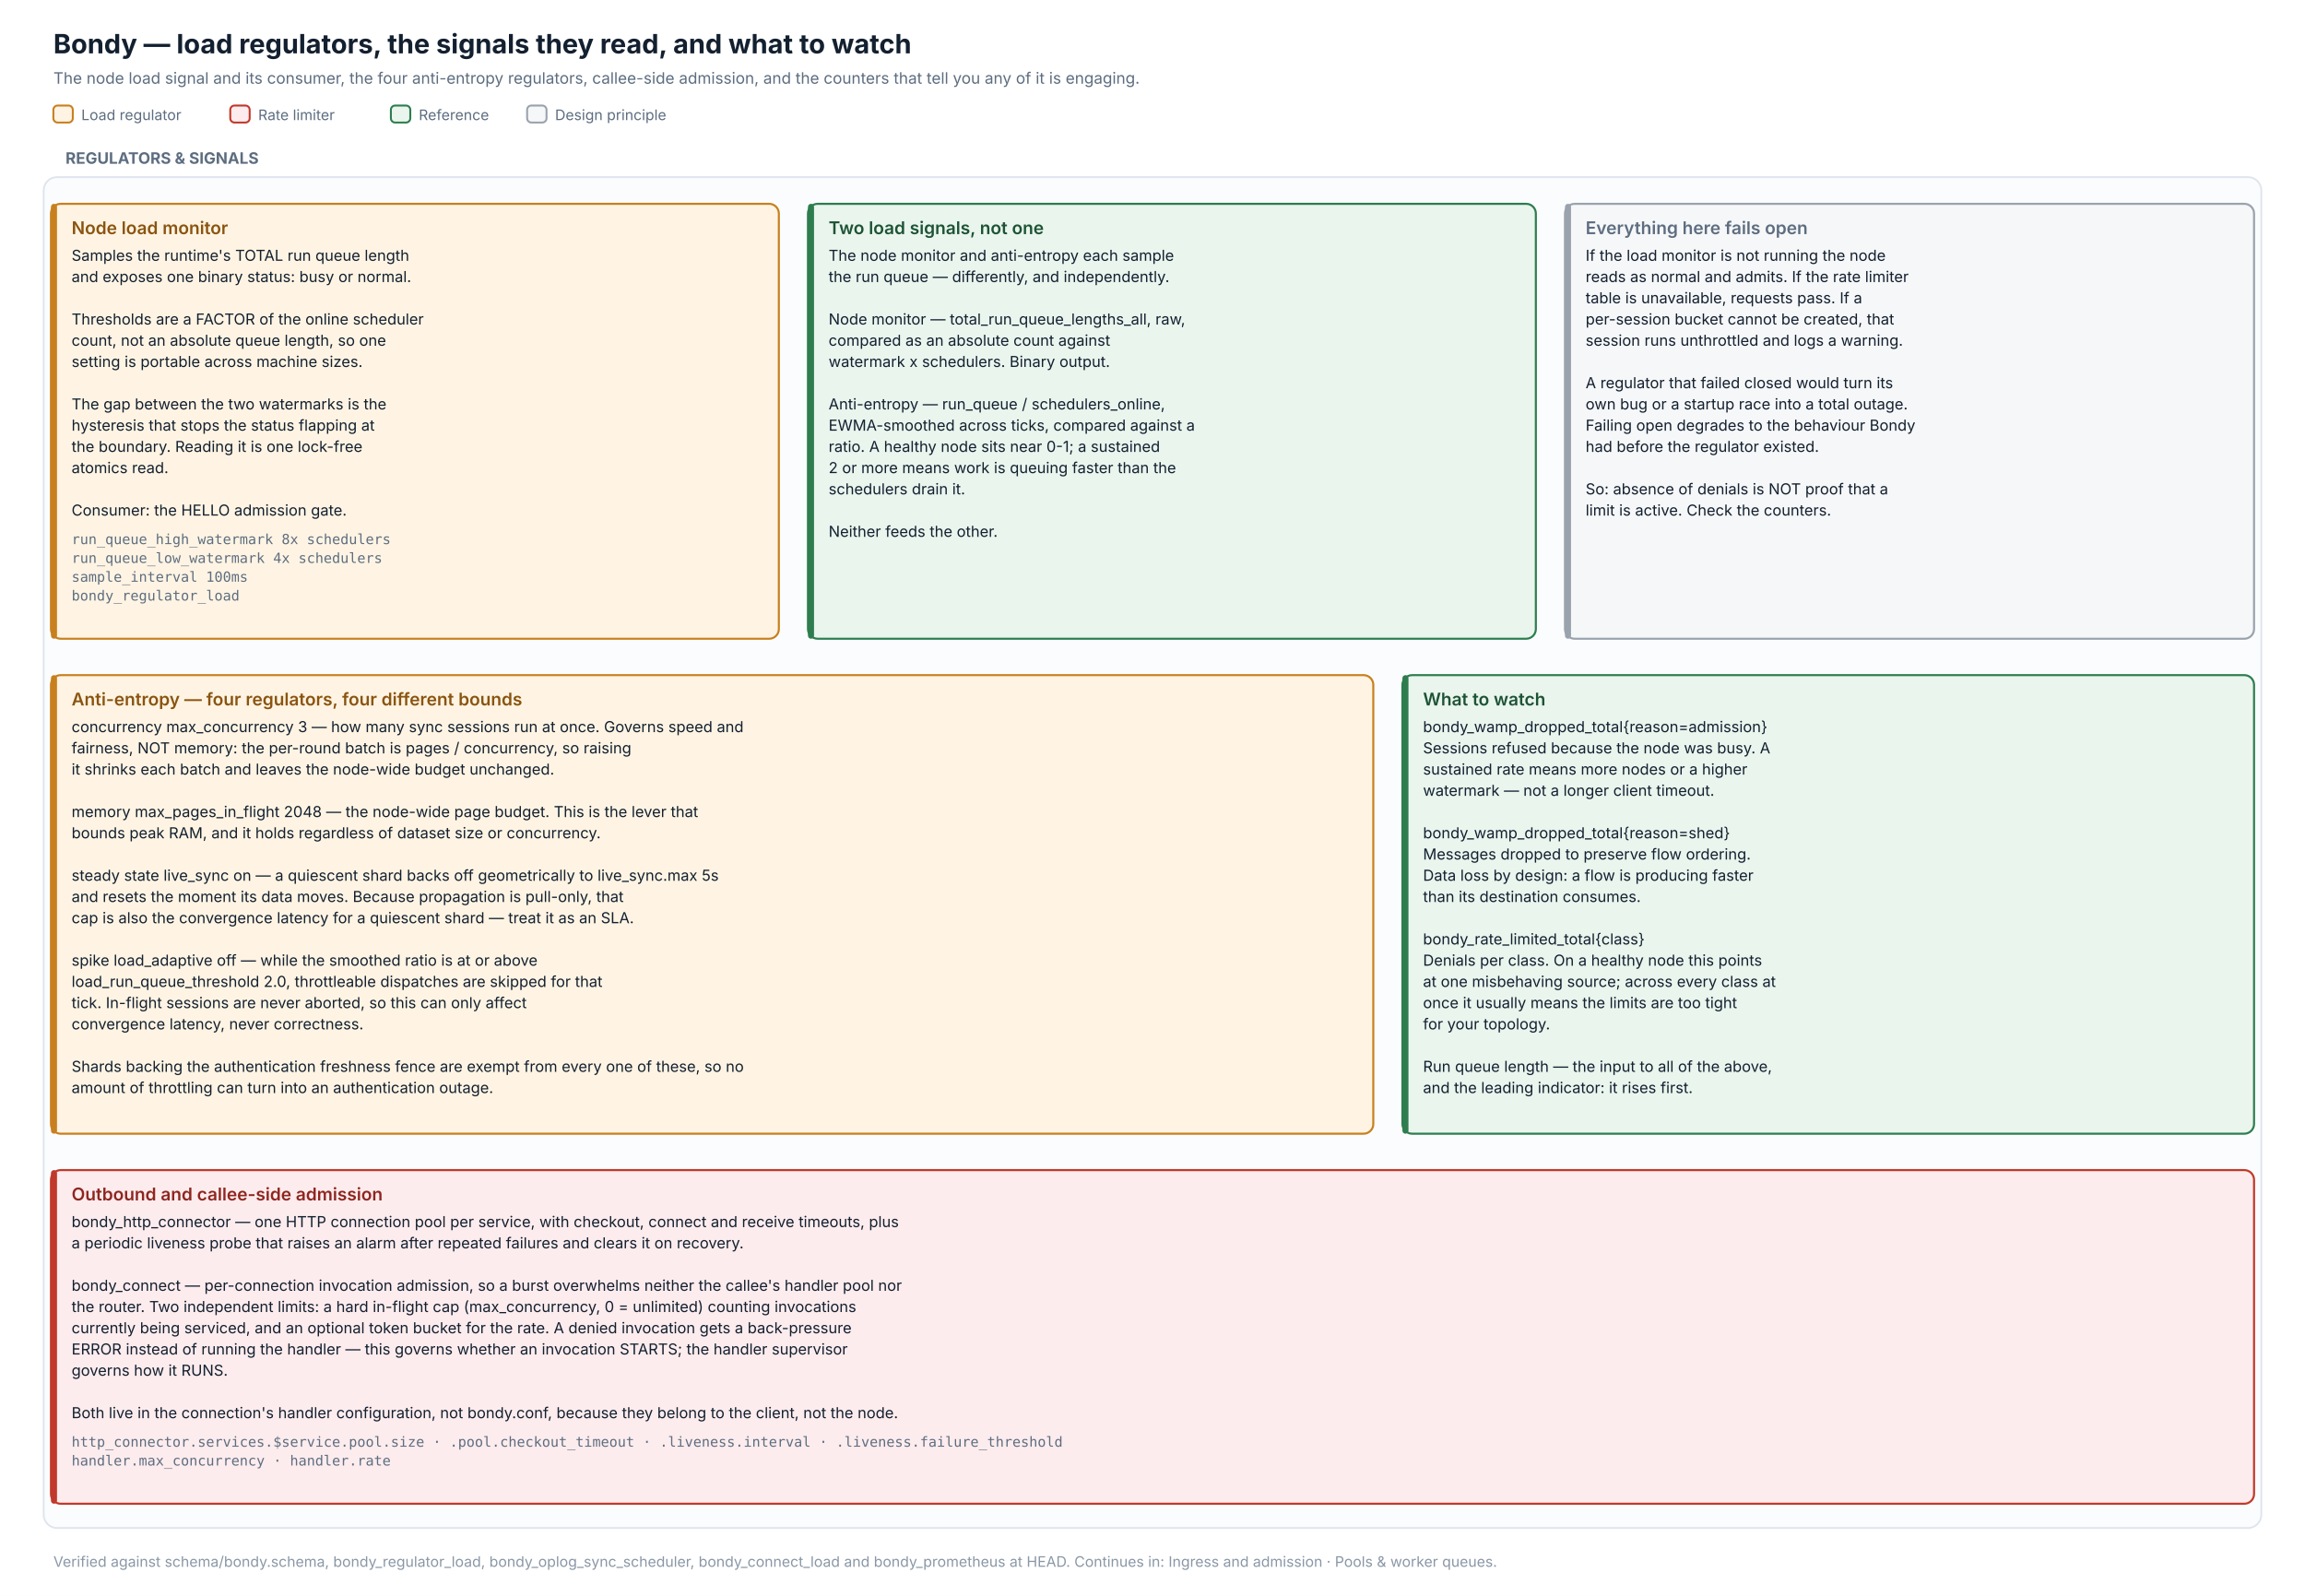
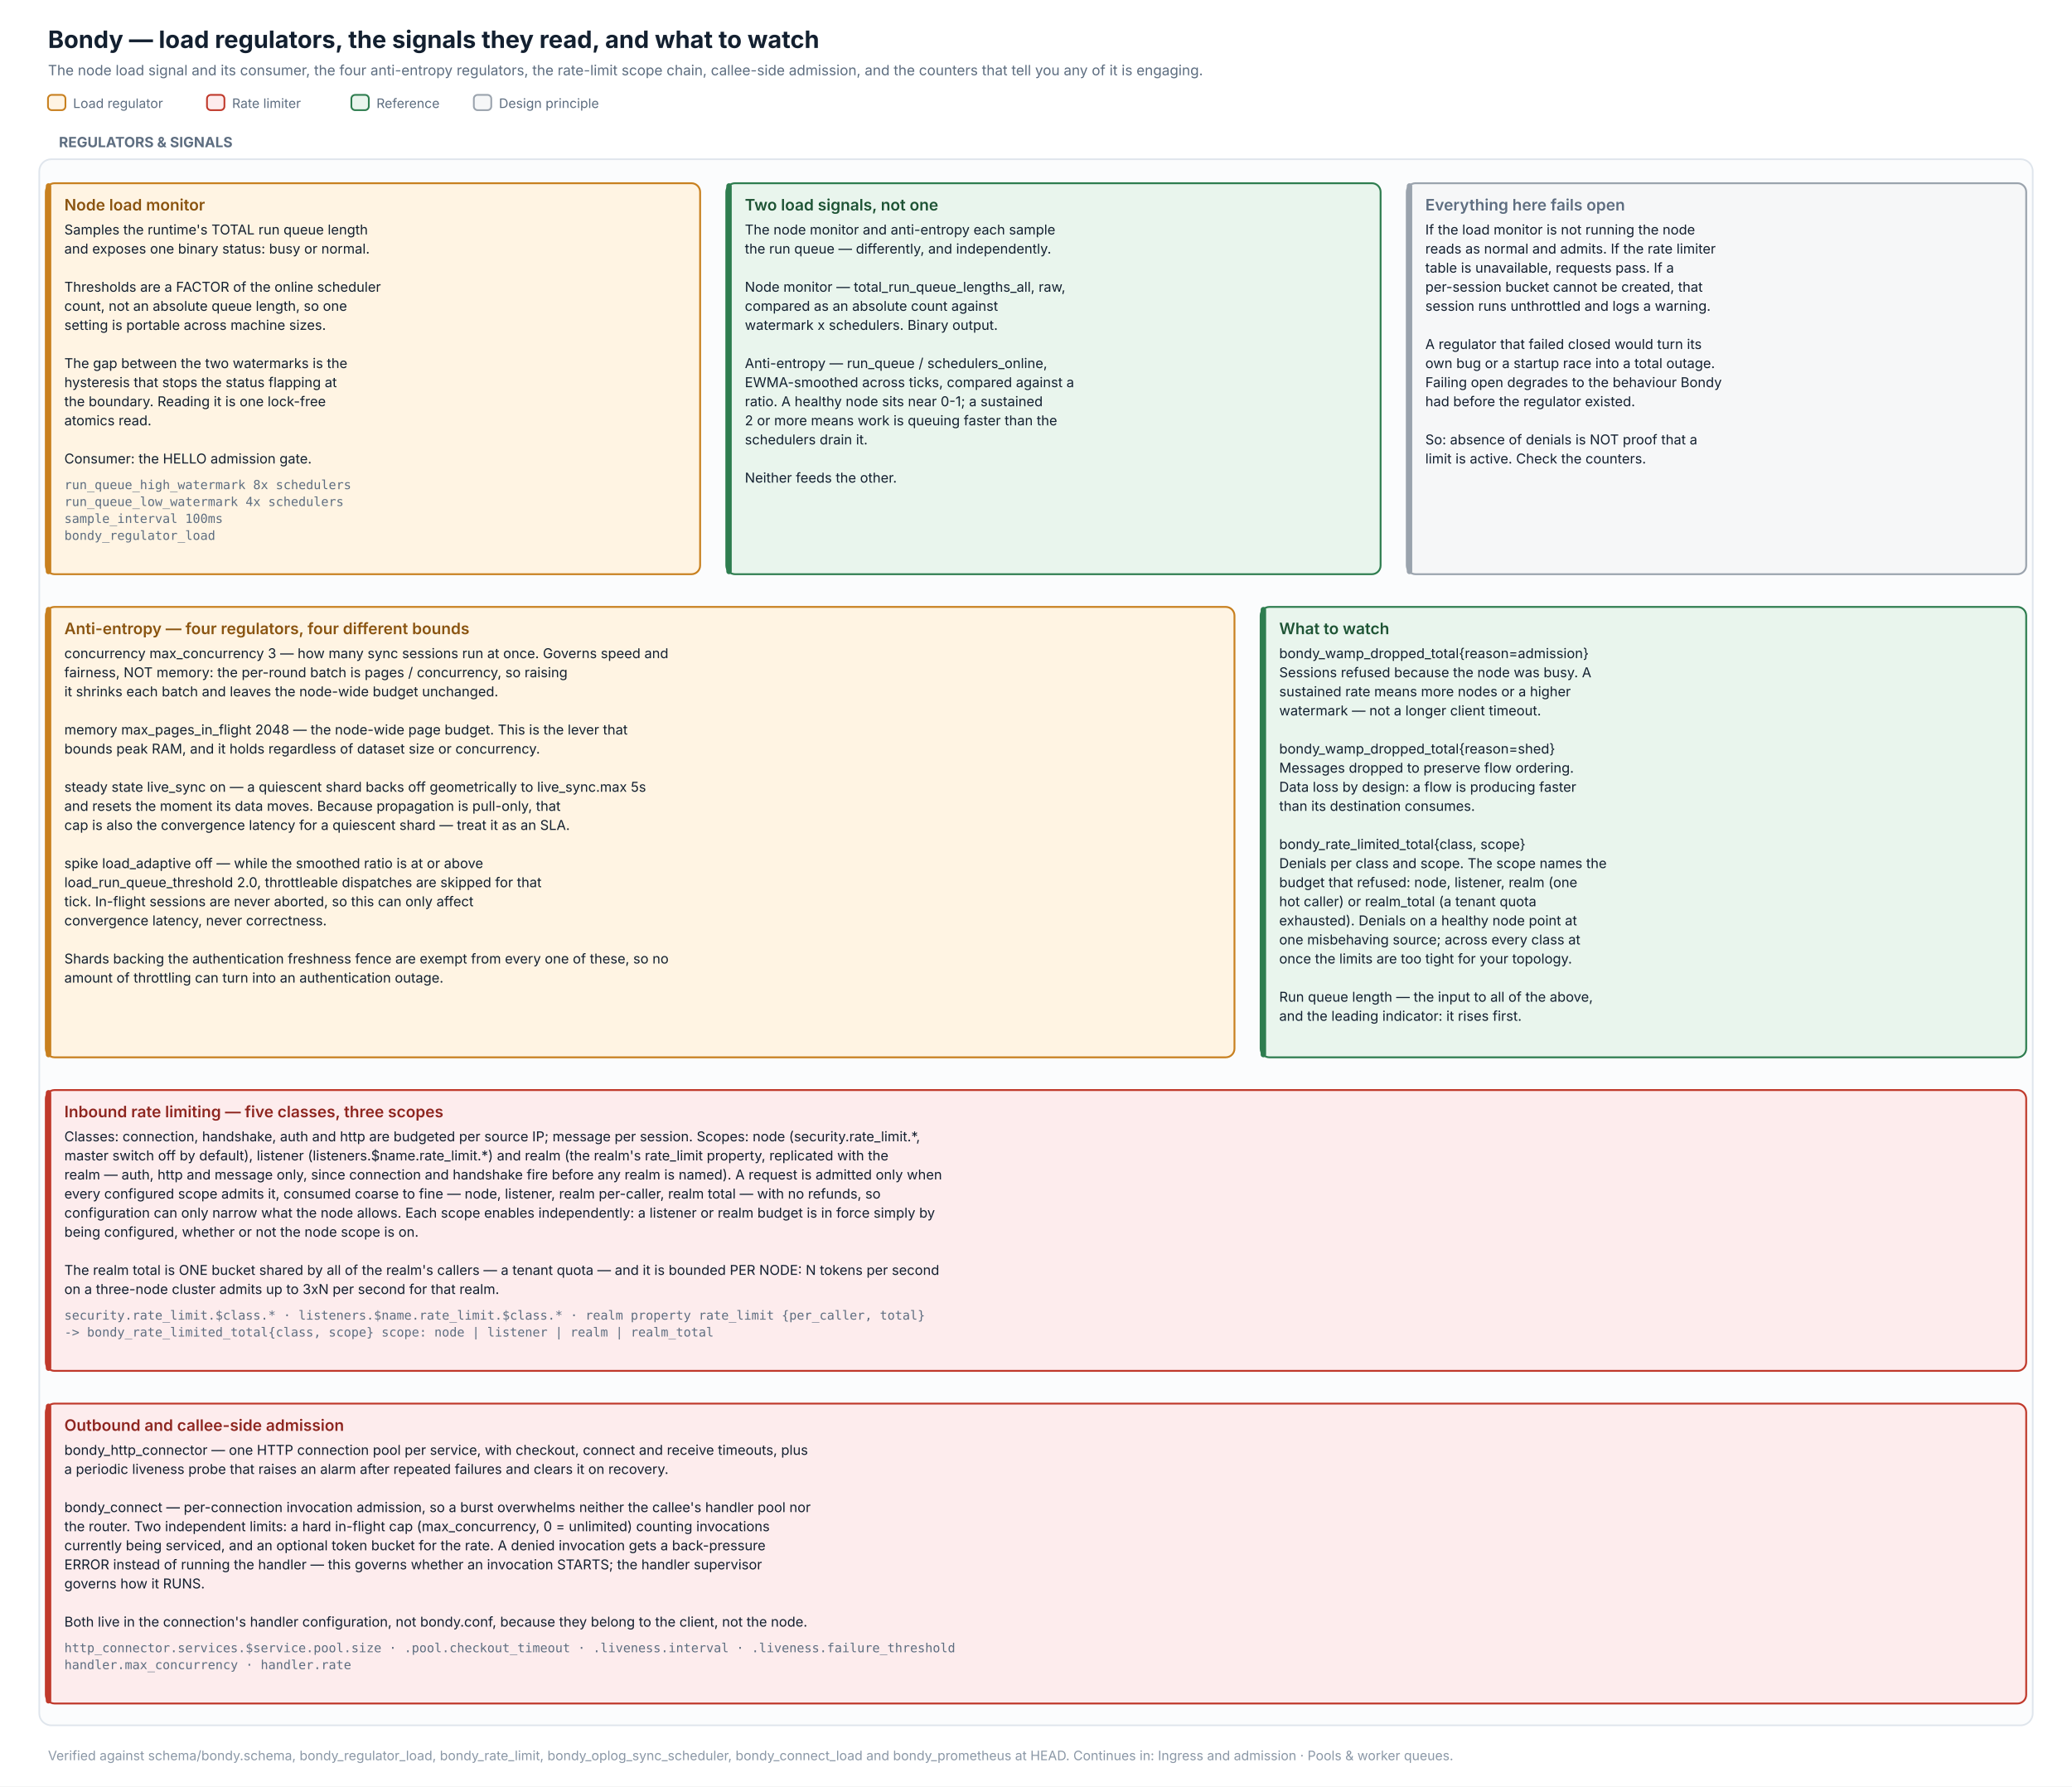
- <svg xmlns="http://www.w3.org/2000/svg" width="1900" height="1315.5" viewBox="0 0 1900 1315.5" font-family="Inter, 'Helvetica Neue', Helvetica, Arial, sans-serif">
+ <svg xmlns="http://www.w3.org/2000/svg" width="1900" height="1638.0" viewBox="0 0 1900 1638.0" font-family="Inter, 'Helvetica Neue', Helvetica, Arial, sans-serif">
  <defs>
    <marker id="arw" viewBox="0 0 10 10" refX="9" refY="5" markerWidth="7" markerHeight="7" orient="auto-start-reverse">
      <path d="M 0 0 L 10 5 L 0 10 z" fill="#7d8b9a" />
    </marker>
  </defs>
-   <rect width="1900" height="1315.5" fill="#ffffff" />
+   <rect width="1900" height="1638.0" fill="#ffffff" />
  <text x="44" y="44" font-family="Inter, 'Helvetica Neue', Helvetica, Arial, sans-serif" font-size="22" font-weight="700" fill="#132030" text-anchor="start">Bondy — load regulators, the signals they read, and what to watch</text>
-   <text x="44" y="69" font-family="Inter, 'Helvetica Neue', Helvetica, Arial, sans-serif" font-size="13" font-weight="400" fill="#5d6d80" text-anchor="start">The node load signal and its consumer, the four anti-entropy regulators, callee-side admission, and the counters that tell you any of it is engaging.</text>
+   <text x="44" y="69" font-family="Inter, 'Helvetica Neue', Helvetica, Arial, sans-serif" font-size="13" font-weight="400" fill="#5d6d80" text-anchor="start">The node load signal and its consumer, the four anti-entropy regulators, the rate-limit scope chain, callee-side admission, and the counters that tell you any of it is engaging.</text>
  <rect x="44" y="87" width="16" height="14" rx="3.5" fill="#fff4e3" stroke="#c8801f" stroke-width="1.6" />
  <text x="67" y="99" font-family="Inter, 'Helvetica Neue', Helvetica, Arial, sans-serif" font-size="12" font-weight="400" fill="#5d6d80" text-anchor="start">Load regulator</text>
  <rect x="189.8" y="87" width="16" height="14" rx="3.5" fill="#fdeced" stroke="#c0392b" stroke-width="1.6" />
  <text x="212.8" y="99" font-family="Inter, 'Helvetica Neue', Helvetica, Arial, sans-serif" font-size="12" font-weight="400" fill="#5d6d80" text-anchor="start">Rate limiter</text>
  <rect x="322.2" y="87" width="16" height="14" rx="3.5" fill="#e9f5ed" stroke="#2e7d4f" stroke-width="1.6" />
  <text x="345.2" y="99" font-family="Inter, 'Helvetica Neue', Helvetica, Arial, sans-serif" font-size="12" font-weight="400" fill="#5d6d80" text-anchor="start">Reference</text>
  <rect x="434.5" y="87" width="16" height="14" rx="3.5" fill="#f6f7f8" stroke="#9aa3ad" stroke-width="1.6" />
  <text x="457.5" y="99" font-family="Inter, 'Helvetica Neue', Helvetica, Arial, sans-serif" font-size="12" font-weight="400" fill="#5d6d80" text-anchor="start">Design principle</text>
-   <rect x="36" y="146" width="1828" height="1113.5" rx="11" fill="#fbfcfd" stroke="#dfe5ec" stroke-width="1.5" />
+   <rect x="36" y="146" width="1828" height="1436.0" rx="11" fill="#fbfcfd" stroke="#dfe5ec" stroke-width="1.5" />
  <text x="54" y="135" font-family="Inter, 'Helvetica Neue', Helvetica, Arial, sans-serif" font-size="13" font-weight="700" fill="#5d6d80" text-anchor="start">REGULATORS &amp; SIGNALS</text>
  <rect x="42" y="168" width="600" height="358.5" rx="8" fill="#fff4e3" stroke="#c8801f" stroke-width="1.7" />
  <rect x="42" y="168" width="5" height="358.5" rx="2.5" fill="#c8801f" />
  <text x="59" y="193" font-family="Inter, 'Helvetica Neue', Helvetica, Arial, sans-serif" font-size="14.5" font-weight="600" fill="#8a5410">Node load monitor</text>
  <text x="59" y="215" font-family="Inter, 'Helvetica Neue', Helvetica, Arial, sans-serif" font-size="12.5" fill="#132030">Samples the runtime's TOTAL run queue length</text>
  <text x="59" y="232.5" font-family="Inter, 'Helvetica Neue', Helvetica, Arial, sans-serif" font-size="12.5" fill="#132030">and exposes one binary status: busy or normal.</text>
  <text x="59" y="250.0" font-family="Inter, 'Helvetica Neue', Helvetica, Arial, sans-serif" font-size="12.5" fill="#132030" />
  <text x="59" y="267.5" font-family="Inter, 'Helvetica Neue', Helvetica, Arial, sans-serif" font-size="12.5" fill="#132030">Thresholds are a FACTOR of the online scheduler</text>
  <text x="59" y="285.0" font-family="Inter, 'Helvetica Neue', Helvetica, Arial, sans-serif" font-size="12.5" fill="#132030">count, not an absolute queue length, so one</text>
  <text x="59" y="302.5" font-family="Inter, 'Helvetica Neue', Helvetica, Arial, sans-serif" font-size="12.5" fill="#132030">setting is portable across machine sizes.</text>
  <text x="59" y="320.0" font-family="Inter, 'Helvetica Neue', Helvetica, Arial, sans-serif" font-size="12.5" fill="#132030" />
  <text x="59" y="337.5" font-family="Inter, 'Helvetica Neue', Helvetica, Arial, sans-serif" font-size="12.5" fill="#132030">The gap between the two watermarks is the</text>
  <text x="59" y="355.0" font-family="Inter, 'Helvetica Neue', Helvetica, Arial, sans-serif" font-size="12.5" fill="#132030">hysteresis that stops the status flapping at</text>
  <text x="59" y="372.5" font-family="Inter, 'Helvetica Neue', Helvetica, Arial, sans-serif" font-size="12.5" fill="#132030">the boundary. Reading it is one lock-free</text>
  <text x="59" y="390.0" font-family="Inter, 'Helvetica Neue', Helvetica, Arial, sans-serif" font-size="12.5" fill="#132030">atomics read.</text>
  <text x="59" y="407.5" font-family="Inter, 'Helvetica Neue', Helvetica, Arial, sans-serif" font-size="12.5" fill="#132030" />
  <text x="59" y="425.0" font-family="Inter, 'Helvetica Neue', Helvetica, Arial, sans-serif" font-size="12.5" fill="#132030">Consumer: the HELLO admission gate.</text>
  <text x="59" y="448.5" font-family="'SF Mono', 'JetBrains Mono', Menlo, Consolas, monospace" font-size="11.5" fill="#5d6d80">run_queue_high_watermark  8x schedulers</text>
  <text x="59" y="464.0" font-family="'SF Mono', 'JetBrains Mono', Menlo, Consolas, monospace" font-size="11.5" fill="#5d6d80">run_queue_low_watermark   4x schedulers</text>
  <text x="59" y="479.5" font-family="'SF Mono', 'JetBrains Mono', Menlo, Consolas, monospace" font-size="11.5" fill="#5d6d80">sample_interval           100ms</text>
  <text x="59" y="495.0" font-family="'SF Mono', 'JetBrains Mono', Menlo, Consolas, monospace" font-size="11.5" fill="#5d6d80">bondy_regulator_load</text>
  <rect x="666" y="168" width="600" height="358.5" rx="8" fill="#e9f5ed" stroke="#2e7d4f" stroke-width="1.7" />
  <rect x="666" y="168" width="5" height="358.5" rx="2.5" fill="#2e7d4f" />
  <text x="683" y="193" font-family="Inter, 'Helvetica Neue', Helvetica, Arial, sans-serif" font-size="14.5" font-weight="600" fill="#1d5334">Two load signals, not one</text>
  <text x="683" y="215" font-family="Inter, 'Helvetica Neue', Helvetica, Arial, sans-serif" font-size="12.5" fill="#132030">The node monitor and anti-entropy each sample</text>
  <text x="683" y="232.5" font-family="Inter, 'Helvetica Neue', Helvetica, Arial, sans-serif" font-size="12.5" fill="#132030">the run queue — differently, and independently.</text>
  <text x="683" y="250.0" font-family="Inter, 'Helvetica Neue', Helvetica, Arial, sans-serif" font-size="12.5" fill="#132030" />
  <text x="683" y="267.5" font-family="Inter, 'Helvetica Neue', Helvetica, Arial, sans-serif" font-size="12.5" fill="#132030">Node monitor — total_run_queue_lengths_all, raw,</text>
  <text x="683" y="285.0" font-family="Inter, 'Helvetica Neue', Helvetica, Arial, sans-serif" font-size="12.5" fill="#132030">compared as an absolute count against</text>
  <text x="683" y="302.5" font-family="Inter, 'Helvetica Neue', Helvetica, Arial, sans-serif" font-size="12.5" fill="#132030">watermark x schedulers. Binary output.</text>
  <text x="683" y="320.0" font-family="Inter, 'Helvetica Neue', Helvetica, Arial, sans-serif" font-size="12.5" fill="#132030" />
  <text x="683" y="337.5" font-family="Inter, 'Helvetica Neue', Helvetica, Arial, sans-serif" font-size="12.5" fill="#132030">Anti-entropy — run_queue / schedulers_online,</text>
  <text x="683" y="355.0" font-family="Inter, 'Helvetica Neue', Helvetica, Arial, sans-serif" font-size="12.5" fill="#132030">EWMA-smoothed across ticks, compared against a</text>
  <text x="683" y="372.5" font-family="Inter, 'Helvetica Neue', Helvetica, Arial, sans-serif" font-size="12.5" fill="#132030">ratio. A healthy node sits near 0-1; a sustained</text>
  <text x="683" y="390.0" font-family="Inter, 'Helvetica Neue', Helvetica, Arial, sans-serif" font-size="12.5" fill="#132030">2 or more means work is queuing faster than the</text>
  <text x="683" y="407.5" font-family="Inter, 'Helvetica Neue', Helvetica, Arial, sans-serif" font-size="12.5" fill="#132030">schedulers drain it.</text>
  <text x="683" y="425.0" font-family="Inter, 'Helvetica Neue', Helvetica, Arial, sans-serif" font-size="12.5" fill="#132030" />
  <text x="683" y="442.5" font-family="Inter, 'Helvetica Neue', Helvetica, Arial, sans-serif" font-size="12.5" fill="#132030">Neither feeds the other.</text>
  <rect x="1290" y="168" width="568" height="358.5" rx="8" fill="#f6f7f8" stroke="#9aa3ad" stroke-width="1.7" />
  <rect x="1290" y="168" width="5" height="358.5" rx="2.5" fill="#9aa3ad" />
  <text x="1307" y="193" font-family="Inter, 'Helvetica Neue', Helvetica, Arial, sans-serif" font-size="14.5" font-weight="600" fill="#5d6d80">Everything here fails open</text>
  <text x="1307" y="215" font-family="Inter, 'Helvetica Neue', Helvetica, Arial, sans-serif" font-size="12.5" fill="#132030">If the load monitor is not running the node</text>
  <text x="1307" y="232.5" font-family="Inter, 'Helvetica Neue', Helvetica, Arial, sans-serif" font-size="12.5" fill="#132030">reads as normal and admits. If the rate limiter</text>
  <text x="1307" y="250.0" font-family="Inter, 'Helvetica Neue', Helvetica, Arial, sans-serif" font-size="12.5" fill="#132030">table is unavailable, requests pass. If a</text>
  <text x="1307" y="267.5" font-family="Inter, 'Helvetica Neue', Helvetica, Arial, sans-serif" font-size="12.5" fill="#132030">per-session bucket cannot be created, that</text>
  <text x="1307" y="285.0" font-family="Inter, 'Helvetica Neue', Helvetica, Arial, sans-serif" font-size="12.5" fill="#132030">session runs unthrottled and logs a warning.</text>
  <text x="1307" y="302.5" font-family="Inter, 'Helvetica Neue', Helvetica, Arial, sans-serif" font-size="12.5" fill="#132030" />
  <text x="1307" y="320.0" font-family="Inter, 'Helvetica Neue', Helvetica, Arial, sans-serif" font-size="12.5" fill="#132030">A regulator that failed closed would turn its</text>
  <text x="1307" y="337.5" font-family="Inter, 'Helvetica Neue', Helvetica, Arial, sans-serif" font-size="12.5" fill="#132030">own bug or a startup race into a total outage.</text>
  <text x="1307" y="355.0" font-family="Inter, 'Helvetica Neue', Helvetica, Arial, sans-serif" font-size="12.5" fill="#132030">Failing open degrades to the behaviour Bondy</text>
  <text x="1307" y="372.5" font-family="Inter, 'Helvetica Neue', Helvetica, Arial, sans-serif" font-size="12.5" fill="#132030">had before the regulator existed.</text>
  <text x="1307" y="390.0" font-family="Inter, 'Helvetica Neue', Helvetica, Arial, sans-serif" font-size="12.5" fill="#132030" />
  <text x="1307" y="407.5" font-family="Inter, 'Helvetica Neue', Helvetica, Arial, sans-serif" font-size="12.5" fill="#132030">So: absence of denials is NOT proof that a</text>
  <text x="1307" y="425.0" font-family="Inter, 'Helvetica Neue', Helvetica, Arial, sans-serif" font-size="12.5" fill="#132030">limit is active. Check the counters.</text>
-   <rect x="42" y="556.5" width="1090" height="378.0" rx="8" fill="#fff4e3" stroke="#c8801f" stroke-width="1.7" />
-   <rect x="42" y="556.5" width="5" height="378.0" rx="2.5" fill="#c8801f" />
+   <rect x="42" y="556.5" width="1090" height="413.0" rx="8" fill="#fff4e3" stroke="#c8801f" stroke-width="1.7" />
+   <rect x="42" y="556.5" width="5" height="413.0" rx="2.5" fill="#c8801f" />
  <text x="59" y="581.5" font-family="Inter, 'Helvetica Neue', Helvetica, Arial, sans-serif" font-size="14.5" font-weight="600" fill="#8a5410">Anti-entropy — four regulators, four different bounds</text>
  <text x="59" y="603.5" font-family="Inter, 'Helvetica Neue', Helvetica, Arial, sans-serif" font-size="12.5" fill="#132030">concurrency   max_concurrency 3 — how many sync sessions run at once. Governs speed and</text>
  <text x="59" y="621.0" font-family="Inter, 'Helvetica Neue', Helvetica, Arial, sans-serif" font-size="12.5" fill="#132030">              fairness, NOT memory: the per-round batch is pages / concurrency, so raising</text>
  <text x="59" y="638.5" font-family="Inter, 'Helvetica Neue', Helvetica, Arial, sans-serif" font-size="12.5" fill="#132030">              it shrinks each batch and leaves the node-wide budget unchanged.</text>
  <text x="59" y="656.0" font-family="Inter, 'Helvetica Neue', Helvetica, Arial, sans-serif" font-size="12.5" fill="#132030" />
  <text x="59" y="673.5" font-family="Inter, 'Helvetica Neue', Helvetica, Arial, sans-serif" font-size="12.5" fill="#132030">memory        max_pages_in_flight 2048 — the node-wide page budget. This is the lever that</text>
  <text x="59" y="691.0" font-family="Inter, 'Helvetica Neue', Helvetica, Arial, sans-serif" font-size="12.5" fill="#132030">              bounds peak RAM, and it holds regardless of dataset size or concurrency.</text>
  <text x="59" y="708.5" font-family="Inter, 'Helvetica Neue', Helvetica, Arial, sans-serif" font-size="12.5" fill="#132030" />
  <text x="59" y="726.0" font-family="Inter, 'Helvetica Neue', Helvetica, Arial, sans-serif" font-size="12.5" fill="#132030">steady state  live_sync on — a quiescent shard backs off geometrically to live_sync.max 5s</text>
  <text x="59" y="743.5" font-family="Inter, 'Helvetica Neue', Helvetica, Arial, sans-serif" font-size="12.5" fill="#132030">              and resets the moment its data moves. Because propagation is pull-only, that</text>
  <text x="59" y="761.0" font-family="Inter, 'Helvetica Neue', Helvetica, Arial, sans-serif" font-size="12.5" fill="#132030">              cap is also the convergence latency for a quiescent shard — treat it as an SLA.</text>
  <text x="59" y="778.5" font-family="Inter, 'Helvetica Neue', Helvetica, Arial, sans-serif" font-size="12.5" fill="#132030" />
  <text x="59" y="796.0" font-family="Inter, 'Helvetica Neue', Helvetica, Arial, sans-serif" font-size="12.5" fill="#132030">spike         load_adaptive off — while the smoothed ratio is at or above</text>
  <text x="59" y="813.5" font-family="Inter, 'Helvetica Neue', Helvetica, Arial, sans-serif" font-size="12.5" fill="#132030">              load_run_queue_threshold 2.0, throttleable dispatches are skipped for that</text>
  <text x="59" y="831.0" font-family="Inter, 'Helvetica Neue', Helvetica, Arial, sans-serif" font-size="12.5" fill="#132030">              tick. In-flight sessions are never aborted, so this can only affect</text>
  <text x="59" y="848.5" font-family="Inter, 'Helvetica Neue', Helvetica, Arial, sans-serif" font-size="12.5" fill="#132030">              convergence latency, never correctness.</text>
  <text x="59" y="866.0" font-family="Inter, 'Helvetica Neue', Helvetica, Arial, sans-serif" font-size="12.5" fill="#132030" />
  <text x="59" y="883.5" font-family="Inter, 'Helvetica Neue', Helvetica, Arial, sans-serif" font-size="12.5" fill="#132030">Shards backing the authentication freshness fence are exempt from every one of these, so no</text>
  <text x="59" y="901.0" font-family="Inter, 'Helvetica Neue', Helvetica, Arial, sans-serif" font-size="12.5" fill="#132030">amount of throttling can turn into an authentication outage.</text>
-   <rect x="1156" y="556.5" width="702" height="378.0" rx="8" fill="#e9f5ed" stroke="#2e7d4f" stroke-width="1.7" />
-   <rect x="1156" y="556.5" width="5" height="378.0" rx="2.5" fill="#2e7d4f" />
+   <rect x="1156" y="556.5" width="702" height="413.0" rx="8" fill="#e9f5ed" stroke="#2e7d4f" stroke-width="1.7" />
+   <rect x="1156" y="556.5" width="5" height="413.0" rx="2.5" fill="#2e7d4f" />
  <text x="1173" y="581.5" font-family="Inter, 'Helvetica Neue', Helvetica, Arial, sans-serif" font-size="14.5" font-weight="600" fill="#1d5334">What to watch</text>
  <text x="1173" y="603.5" font-family="Inter, 'Helvetica Neue', Helvetica, Arial, sans-serif" font-size="12.5" fill="#132030">bondy_wamp_dropped_total{reason=admission}</text>
  <text x="1173" y="621.0" font-family="Inter, 'Helvetica Neue', Helvetica, Arial, sans-serif" font-size="12.5" fill="#132030">   Sessions refused because the node was busy. A</text>
  <text x="1173" y="638.5" font-family="Inter, 'Helvetica Neue', Helvetica, Arial, sans-serif" font-size="12.5" fill="#132030">   sustained rate means more nodes or a higher</text>
  <text x="1173" y="656.0" font-family="Inter, 'Helvetica Neue', Helvetica, Arial, sans-serif" font-size="12.5" fill="#132030">   watermark — not a longer client timeout.</text>
  <text x="1173" y="673.5" font-family="Inter, 'Helvetica Neue', Helvetica, Arial, sans-serif" font-size="12.5" fill="#132030" />
  <text x="1173" y="691.0" font-family="Inter, 'Helvetica Neue', Helvetica, Arial, sans-serif" font-size="12.5" fill="#132030">bondy_wamp_dropped_total{reason=shed}</text>
  <text x="1173" y="708.5" font-family="Inter, 'Helvetica Neue', Helvetica, Arial, sans-serif" font-size="12.5" fill="#132030">   Messages dropped to preserve flow ordering.</text>
  <text x="1173" y="726.0" font-family="Inter, 'Helvetica Neue', Helvetica, Arial, sans-serif" font-size="12.5" fill="#132030">   Data loss by design: a flow is producing faster</text>
  <text x="1173" y="743.5" font-family="Inter, 'Helvetica Neue', Helvetica, Arial, sans-serif" font-size="12.5" fill="#132030">   than its destination consumes.</text>
  <text x="1173" y="761.0" font-family="Inter, 'Helvetica Neue', Helvetica, Arial, sans-serif" font-size="12.5" fill="#132030" />
-   <text x="1173" y="778.5" font-family="Inter, 'Helvetica Neue', Helvetica, Arial, sans-serif" font-size="12.5" fill="#132030">bondy_rate_limited_total{class}</text>
-   <text x="1173" y="796.0" font-family="Inter, 'Helvetica Neue', Helvetica, Arial, sans-serif" font-size="12.5" fill="#132030">   Denials per class. On a healthy node this points</text>
-   <text x="1173" y="813.5" font-family="Inter, 'Helvetica Neue', Helvetica, Arial, sans-serif" font-size="12.5" fill="#132030">   at one misbehaving source; across every class at</text>
-   <text x="1173" y="831.0" font-family="Inter, 'Helvetica Neue', Helvetica, Arial, sans-serif" font-size="12.5" fill="#132030">   once it usually means the limits are too tight</text>
-   <text x="1173" y="848.5" font-family="Inter, 'Helvetica Neue', Helvetica, Arial, sans-serif" font-size="12.5" fill="#132030">   for your topology.</text>
-   <text x="1173" y="866.0" font-family="Inter, 'Helvetica Neue', Helvetica, Arial, sans-serif" font-size="12.5" fill="#132030" />
-   <text x="1173" y="883.5" font-family="Inter, 'Helvetica Neue', Helvetica, Arial, sans-serif" font-size="12.5" fill="#132030">Run queue length — the input to all of the above,</text>
-   <text x="1173" y="901.0" font-family="Inter, 'Helvetica Neue', Helvetica, Arial, sans-serif" font-size="12.5" fill="#132030">and the leading indicator: it rises first.</text>
-   <rect x="42" y="964.5" width="1816" height="275.0" rx="8" fill="#fdeced" stroke="#c0392b" stroke-width="1.7" />
-   <rect x="42" y="964.5" width="5" height="275.0" rx="2.5" fill="#c0392b" />
-   <text x="59" y="989.5" font-family="Inter, 'Helvetica Neue', Helvetica, Arial, sans-serif" font-size="14.5" font-weight="600" fill="#8e2620">Outbound and callee-side admission</text>
-   <text x="59" y="1011.5" font-family="Inter, 'Helvetica Neue', Helvetica, Arial, sans-serif" font-size="12.5" fill="#132030">bondy_http_connector — one HTTP connection pool per service, with checkout, connect and receive timeouts, plus</text>
-   <text x="59" y="1029.0" font-family="Inter, 'Helvetica Neue', Helvetica, Arial, sans-serif" font-size="12.5" fill="#132030">a periodic liveness probe that raises an alarm after repeated failures and clears it on recovery.</text>
-   <text x="59" y="1046.5" font-family="Inter, 'Helvetica Neue', Helvetica, Arial, sans-serif" font-size="12.5" fill="#132030" />
-   <text x="59" y="1064.0" font-family="Inter, 'Helvetica Neue', Helvetica, Arial, sans-serif" font-size="12.5" fill="#132030">bondy_connect — per-connection invocation admission, so a burst overwhelms neither the callee's handler pool nor</text>
-   <text x="59" y="1081.5" font-family="Inter, 'Helvetica Neue', Helvetica, Arial, sans-serif" font-size="12.5" fill="#132030">the router. Two independent limits: a hard in-flight cap (max_concurrency, 0 = unlimited) counting invocations</text>
-   <text x="59" y="1099.0" font-family="Inter, 'Helvetica Neue', Helvetica, Arial, sans-serif" font-size="12.5" fill="#132030">currently being serviced, and an optional token bucket for the rate. A denied invocation gets a back-pressure</text>
-   <text x="59" y="1116.5" font-family="Inter, 'Helvetica Neue', Helvetica, Arial, sans-serif" font-size="12.5" fill="#132030">ERROR instead of running the handler — this governs whether an invocation STARTS; the handler supervisor</text>
-   <text x="59" y="1134.0" font-family="Inter, 'Helvetica Neue', Helvetica, Arial, sans-serif" font-size="12.5" fill="#132030">governs how it RUNS.</text>
+   <text x="1173" y="778.5" font-family="Inter, 'Helvetica Neue', Helvetica, Arial, sans-serif" font-size="12.5" fill="#132030">bondy_rate_limited_total{class, scope}</text>
+   <text x="1173" y="796.0" font-family="Inter, 'Helvetica Neue', Helvetica, Arial, sans-serif" font-size="12.5" fill="#132030">   Denials per class and scope. The scope names the</text>
+   <text x="1173" y="813.5" font-family="Inter, 'Helvetica Neue', Helvetica, Arial, sans-serif" font-size="12.5" fill="#132030">   budget that refused: node, listener, realm (one</text>
+   <text x="1173" y="831.0" font-family="Inter, 'Helvetica Neue', Helvetica, Arial, sans-serif" font-size="12.5" fill="#132030">   hot caller) or realm_total (a tenant quota</text>
+   <text x="1173" y="848.5" font-family="Inter, 'Helvetica Neue', Helvetica, Arial, sans-serif" font-size="12.5" fill="#132030">   exhausted). Denials on a healthy node point at</text>
+   <text x="1173" y="866.0" font-family="Inter, 'Helvetica Neue', Helvetica, Arial, sans-serif" font-size="12.5" fill="#132030">   one misbehaving source; across every class at</text>
+   <text x="1173" y="883.5" font-family="Inter, 'Helvetica Neue', Helvetica, Arial, sans-serif" font-size="12.5" fill="#132030">   once the limits are too tight for your topology.</text>
+   <text x="1173" y="901.0" font-family="Inter, 'Helvetica Neue', Helvetica, Arial, sans-serif" font-size="12.5" fill="#132030" />
+   <text x="1173" y="918.5" font-family="Inter, 'Helvetica Neue', Helvetica, Arial, sans-serif" font-size="12.5" fill="#132030">Run queue length — the input to all of the above,</text>
+   <text x="1173" y="936.0" font-family="Inter, 'Helvetica Neue', Helvetica, Arial, sans-serif" font-size="12.5" fill="#132030">and the leading indicator: it rises first.</text>
+   <rect x="42" y="999.5" width="1816" height="257.5" rx="8" fill="#fdeced" stroke="#c0392b" stroke-width="1.7" />
+   <rect x="42" y="999.5" width="5" height="257.5" rx="2.5" fill="#c0392b" />
+   <text x="59" y="1024.5" font-family="Inter, 'Helvetica Neue', Helvetica, Arial, sans-serif" font-size="14.5" font-weight="600" fill="#8e2620">Inbound rate limiting — five classes, three scopes</text>
+   <text x="59" y="1046.5" font-family="Inter, 'Helvetica Neue', Helvetica, Arial, sans-serif" font-size="12.5" fill="#132030">Classes: connection, handshake, auth and http are budgeted per source IP; message per session. Scopes: node (security.rate_limit.*,</text>
+   <text x="59" y="1064.0" font-family="Inter, 'Helvetica Neue', Helvetica, Arial, sans-serif" font-size="12.5" fill="#132030">master switch off by default), listener (listeners.$name.rate_limit.*) and realm (the realm's rate_limit property, replicated with the</text>
+   <text x="59" y="1081.5" font-family="Inter, 'Helvetica Neue', Helvetica, Arial, sans-serif" font-size="12.5" fill="#132030">realm — auth, http and message only, since connection and handshake fire before any realm is named). A request is admitted only when</text>
+   <text x="59" y="1099.0" font-family="Inter, 'Helvetica Neue', Helvetica, Arial, sans-serif" font-size="12.5" fill="#132030">every configured scope admits it, consumed coarse to fine — node, listener, realm per-caller, realm total — with no refunds, so</text>
+   <text x="59" y="1116.5" font-family="Inter, 'Helvetica Neue', Helvetica, Arial, sans-serif" font-size="12.5" fill="#132030">configuration can only narrow what the node allows. Each scope enables independently: a listener or realm budget is in force simply by</text>
+   <text x="59" y="1134.0" font-family="Inter, 'Helvetica Neue', Helvetica, Arial, sans-serif" font-size="12.5" fill="#132030">being configured, whether or not the node scope is on.</text>
  <text x="59" y="1151.5" font-family="Inter, 'Helvetica Neue', Helvetica, Arial, sans-serif" font-size="12.5" fill="#132030" />
-   <text x="59" y="1169.0" font-family="Inter, 'Helvetica Neue', Helvetica, Arial, sans-serif" font-size="12.5" fill="#132030">Both live in the connection's handler configuration, not bondy.conf, because they belong to the client, not the node.</text>
-   <text x="59" y="1192.5" font-family="'SF Mono', 'JetBrains Mono', Menlo, Consolas, monospace" font-size="11.5" fill="#5d6d80">http_connector.services.$service.pool.size · .pool.checkout_timeout · .liveness.interval · .liveness.failure_threshold</text>
-   <text x="59" y="1208.0" font-family="'SF Mono', 'JetBrains Mono', Menlo, Consolas, monospace" font-size="11.5" fill="#5d6d80">handler.max_concurrency · handler.rate</text>
-   <text x="44" y="1291.5" font-family="Inter, 'Helvetica Neue', Helvetica, Arial, sans-serif" font-size="12" font-weight="400" fill="#8a97a6" text-anchor="start">Verified against schema/bondy.schema, bondy_regulator_load, bondy_oplog_sync_scheduler, bondy_connect_load and bondy_prometheus at HEAD.   Continues in: Ingress and admission · Pools &amp; worker queues.</text>
+   <text x="59" y="1169.0" font-family="Inter, 'Helvetica Neue', Helvetica, Arial, sans-serif" font-size="12.5" fill="#132030">The realm total is ONE bucket shared by all of the realm's callers — a tenant quota — and it is bounded PER NODE: N tokens per second</text>
+   <text x="59" y="1186.5" font-family="Inter, 'Helvetica Neue', Helvetica, Arial, sans-serif" font-size="12.5" fill="#132030">on a three-node cluster admits up to 3xN per second for that realm.</text>
+   <text x="59" y="1210.0" font-family="'SF Mono', 'JetBrains Mono', Menlo, Consolas, monospace" font-size="11.5" fill="#5d6d80">security.rate_limit.$class.* · listeners.$name.rate_limit.$class.* · realm property rate_limit {per_caller, total}</text>
+   <text x="59" y="1225.5" font-family="'SF Mono', 'JetBrains Mono', Menlo, Consolas, monospace" font-size="11.5" fill="#5d6d80">-&gt; bondy_rate_limited_total{class, scope}   scope: node | listener | realm | realm_total</text>
+   <rect x="42" y="1287.0" width="1816" height="275.0" rx="8" fill="#fdeced" stroke="#c0392b" stroke-width="1.7" />
+   <rect x="42" y="1287.0" width="5" height="275.0" rx="2.5" fill="#c0392b" />
+   <text x="59" y="1312.0" font-family="Inter, 'Helvetica Neue', Helvetica, Arial, sans-serif" font-size="14.5" font-weight="600" fill="#8e2620">Outbound and callee-side admission</text>
+   <text x="59" y="1334.0" font-family="Inter, 'Helvetica Neue', Helvetica, Arial, sans-serif" font-size="12.5" fill="#132030">bondy_http_connector — one HTTP connection pool per service, with checkout, connect and receive timeouts, plus</text>
+   <text x="59" y="1351.5" font-family="Inter, 'Helvetica Neue', Helvetica, Arial, sans-serif" font-size="12.5" fill="#132030">a periodic liveness probe that raises an alarm after repeated failures and clears it on recovery.</text>
+   <text x="59" y="1369.0" font-family="Inter, 'Helvetica Neue', Helvetica, Arial, sans-serif" font-size="12.5" fill="#132030" />
+   <text x="59" y="1386.5" font-family="Inter, 'Helvetica Neue', Helvetica, Arial, sans-serif" font-size="12.5" fill="#132030">bondy_connect — per-connection invocation admission, so a burst overwhelms neither the callee's handler pool nor</text>
+   <text x="59" y="1404.0" font-family="Inter, 'Helvetica Neue', Helvetica, Arial, sans-serif" font-size="12.5" fill="#132030">the router. Two independent limits: a hard in-flight cap (max_concurrency, 0 = unlimited) counting invocations</text>
+   <text x="59" y="1421.5" font-family="Inter, 'Helvetica Neue', Helvetica, Arial, sans-serif" font-size="12.5" fill="#132030">currently being serviced, and an optional token bucket for the rate. A denied invocation gets a back-pressure</text>
+   <text x="59" y="1439.0" font-family="Inter, 'Helvetica Neue', Helvetica, Arial, sans-serif" font-size="12.5" fill="#132030">ERROR instead of running the handler — this governs whether an invocation STARTS; the handler supervisor</text>
+   <text x="59" y="1456.5" font-family="Inter, 'Helvetica Neue', Helvetica, Arial, sans-serif" font-size="12.5" fill="#132030">governs how it RUNS.</text>
+   <text x="59" y="1474.0" font-family="Inter, 'Helvetica Neue', Helvetica, Arial, sans-serif" font-size="12.5" fill="#132030" />
+   <text x="59" y="1491.5" font-family="Inter, 'Helvetica Neue', Helvetica, Arial, sans-serif" font-size="12.5" fill="#132030">Both live in the connection's handler configuration, not bondy.conf, because they belong to the client, not the node.</text>
+   <text x="59" y="1515.0" font-family="'SF Mono', 'JetBrains Mono', Menlo, Consolas, monospace" font-size="11.5" fill="#5d6d80">http_connector.services.$service.pool.size · .pool.checkout_timeout · .liveness.interval · .liveness.failure_threshold</text>
+   <text x="59" y="1530.5" font-family="'SF Mono', 'JetBrains Mono', Menlo, Consolas, monospace" font-size="11.5" fill="#5d6d80">handler.max_concurrency · handler.rate</text>
+   <text x="44" y="1614.0" font-family="Inter, 'Helvetica Neue', Helvetica, Arial, sans-serif" font-size="12" font-weight="400" fill="#8a97a6" text-anchor="start">Verified against schema/bondy.schema, bondy_regulator_load, bondy_rate_limit, bondy_oplog_sync_scheduler, bondy_connect_load and bondy_prometheus at HEAD.   Continues in: Ingress and admission · Pools &amp; worker queues.</text>
</svg>
